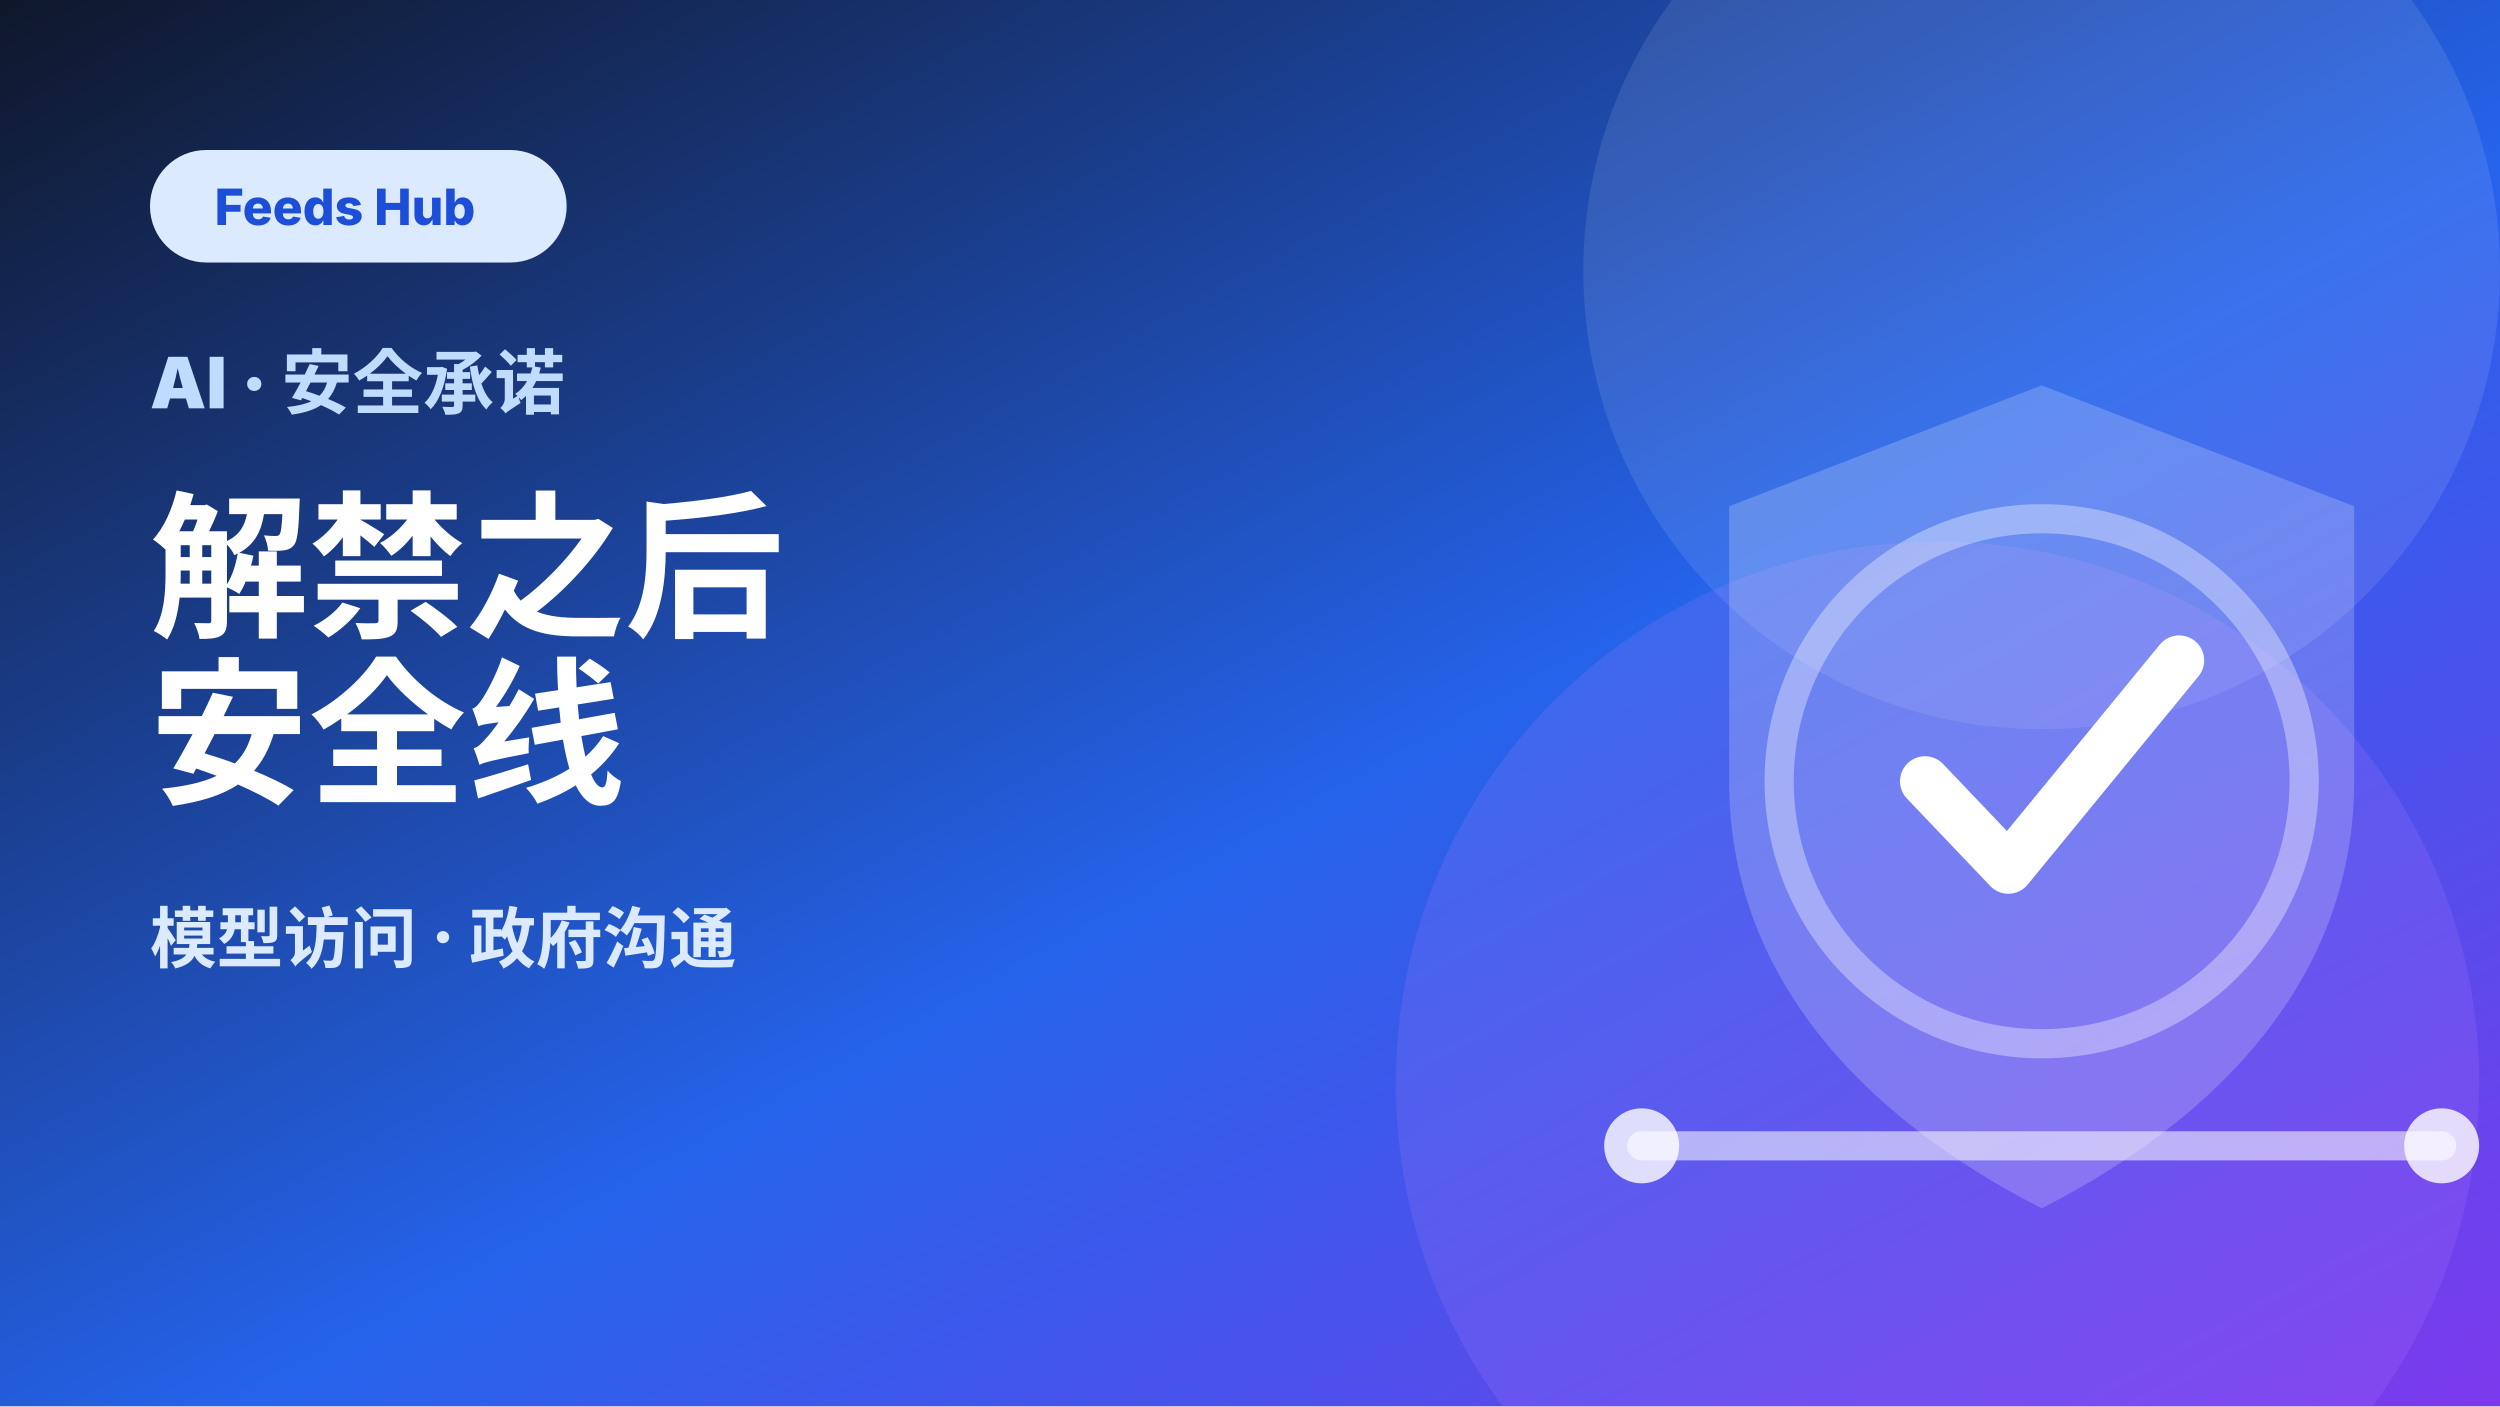
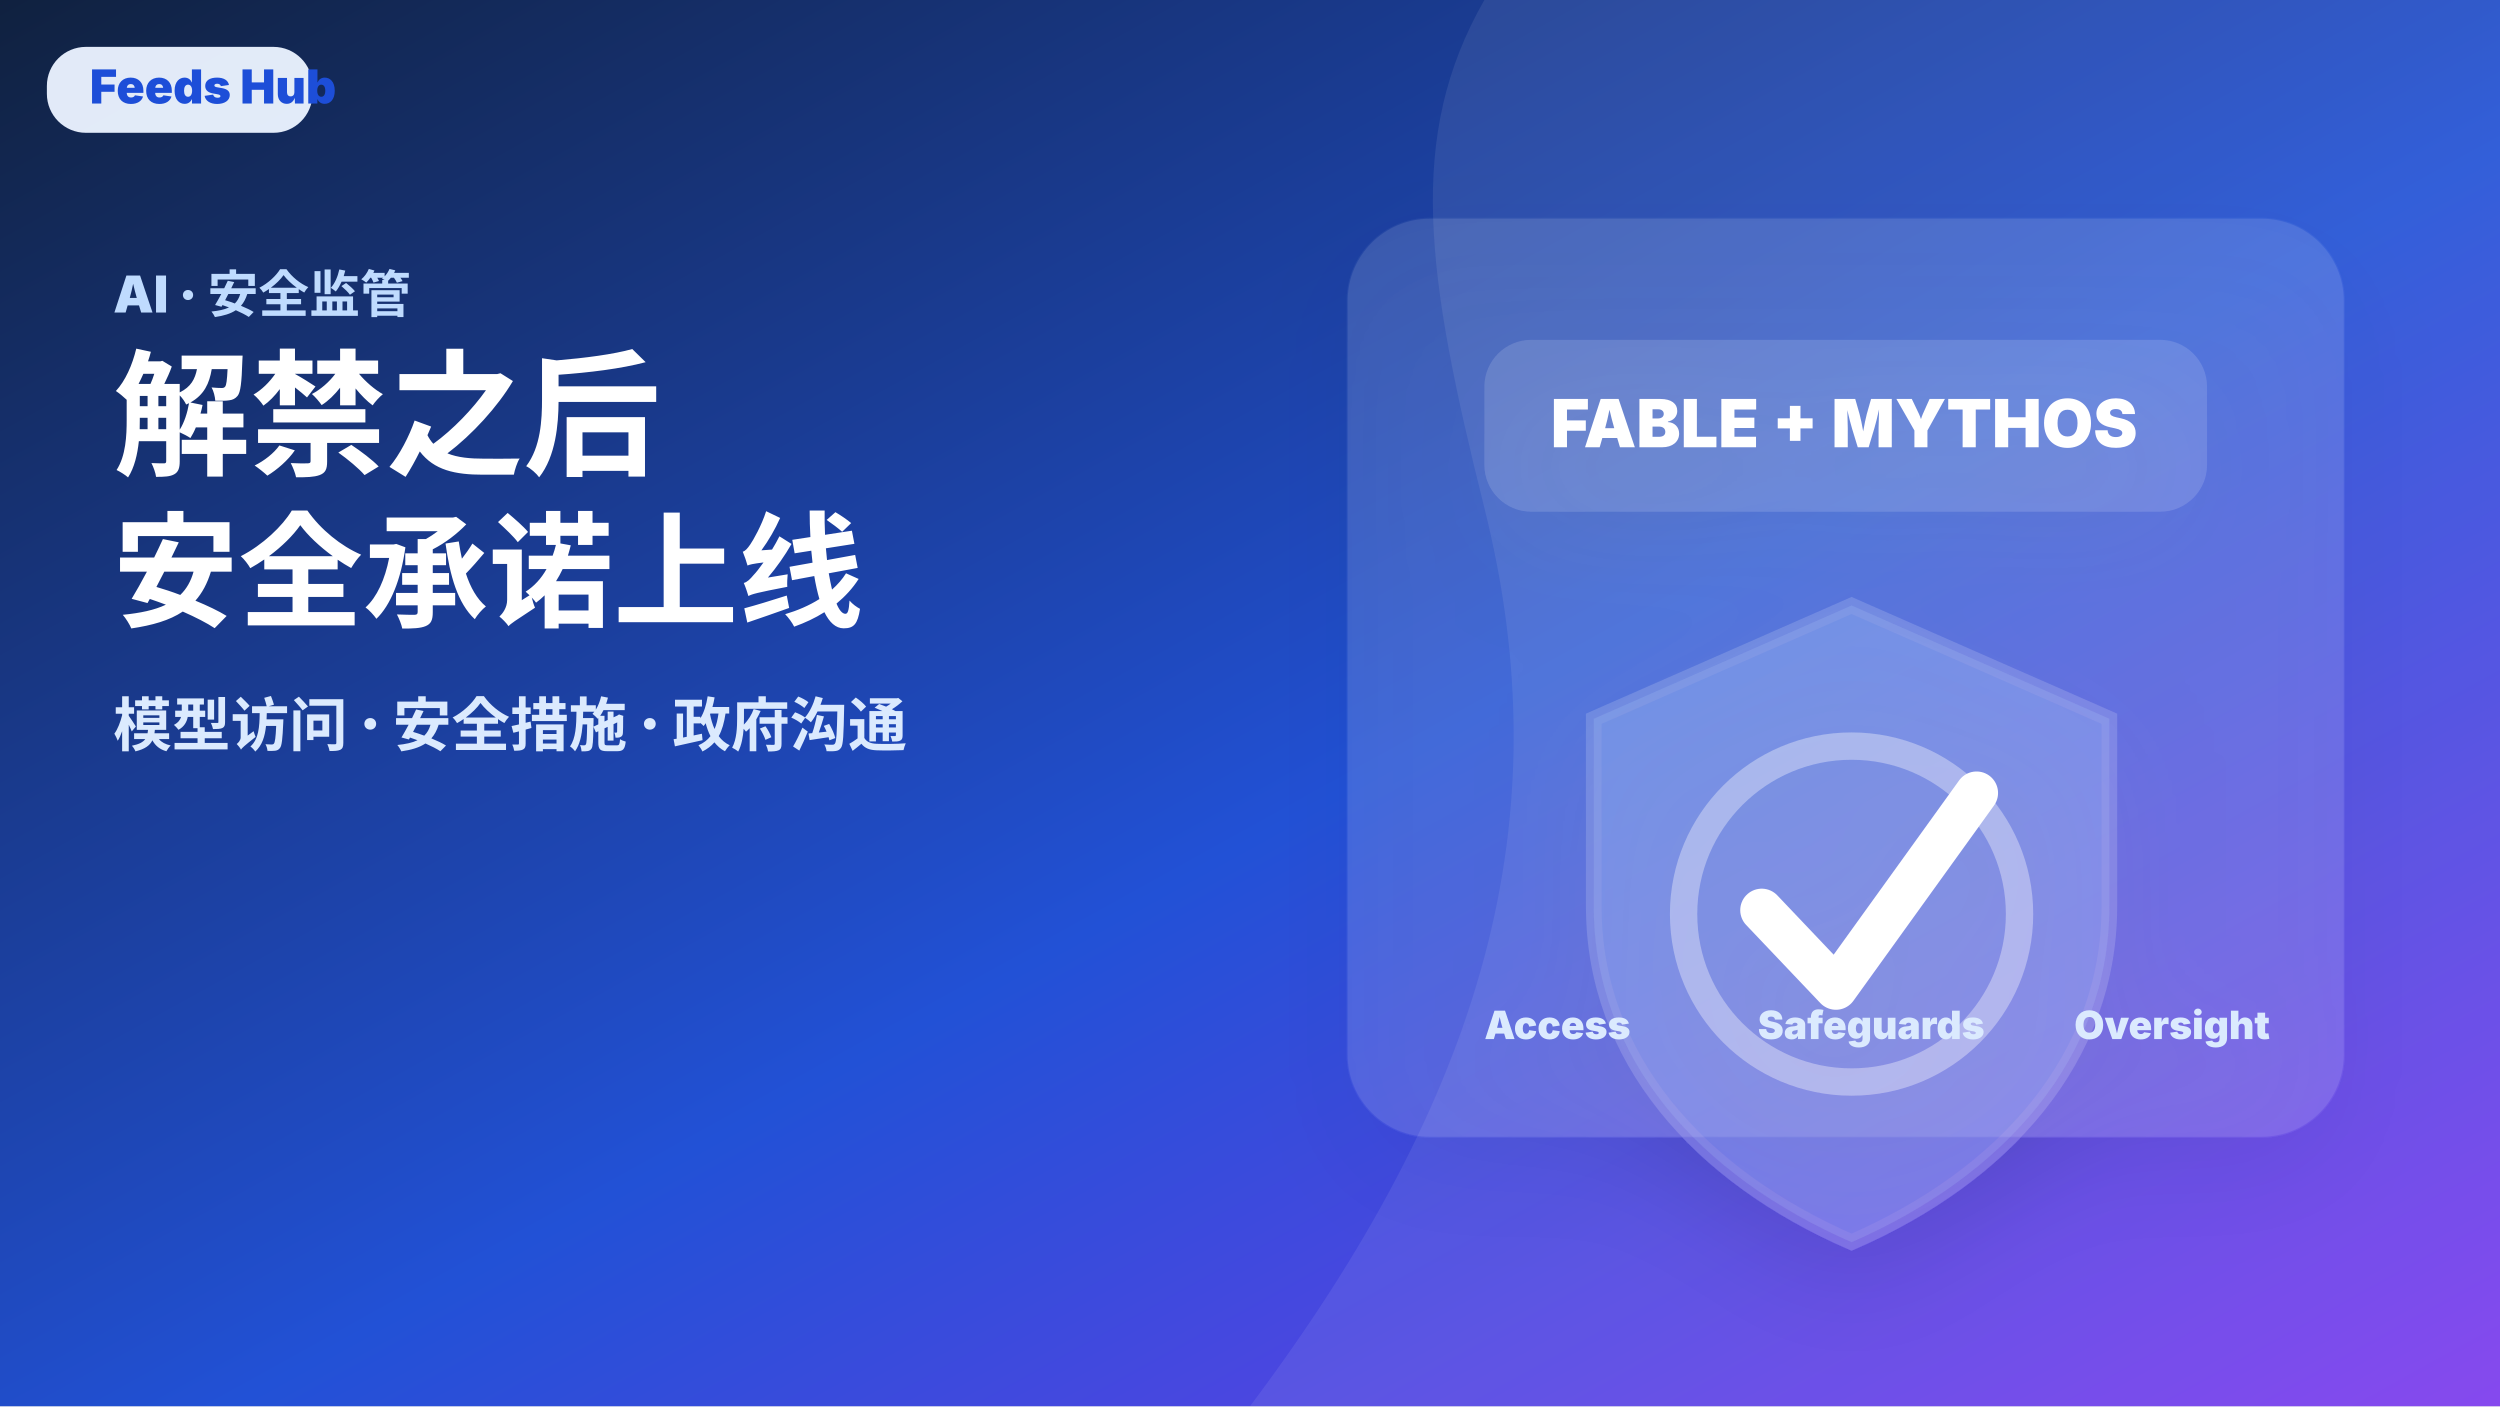
- <svg xmlns="http://www.w3.org/2000/svg" width="1200" height="675" viewBox="0 0 1200 675" role="img" aria-label="Anthropic 安全承诺">
+ <svg xmlns="http://www.w3.org/2000/svg" viewBox="0 0 1280 720" role="img" aria-labelledby="title desc">
  <defs>
    <linearGradient id="bg" x1="0" y1="0" x2="1" y2="1">
-       <stop offset="0%" stop-color="#0f172a" />
-       <stop offset="55%" stop-color="#2563eb" />
-       <stop offset="100%" stop-color="#7c3aed" />
+       <stop offset="0" stop-color="#10213f" />
+       <stop offset="0.55" stop-color="#2251d6" />
+       <stop offset="1" stop-color="#7c3aed" />
    </linearGradient>
-     <style>.k{font:900 34px -apple-system,BlinkMacSystemFont,'Segoe UI','PingFang SC',sans-serif;fill:#bfdbfe}.t{font:950 76px -apple-system,BlinkMacSystemFont,'Segoe UI','PingFang SC',sans-serif;fill:#fff}.s{font:800 32px -apple-system,BlinkMacSystemFont,'Segoe UI','PingFang SC',sans-serif;fill:#dbeafe}.m{font:800 24px -apple-system,BlinkMacSystemFont,'Segoe UI','PingFang SC',sans-serif;fill:#1d4ed8}</style>
+     <filter id="shadow" x="-20%" y="-20%" width="140%" height="140%">
+       <feDropShadow dx="0" dy="22" stdDeviation="28" flood-color="#020617" flood-opacity="0.32" />
+     </filter>
  </defs>
-   <rect width="1200" height="675" fill="url(#bg)" />
-   <circle cx="980" cy="130" r="220" fill="#fff" opacity=".1" />
-   <circle cx="930" cy="520" r="260" fill="#c084fc" opacity=".16" />
-   <rect x="72" y="72" width="200" height="54" rx="27" fill="#dbeafe" />
-   <text x="103" y="108" class="m">Feeds Hub</text>
-   <text x="72" y="196" class="k">AI · 安全承诺</text>
-   <text x="72" y="300" class="t">解禁之后</text>
-   <text x="72" y="380" class="t">安全线</text>
-   <text x="72" y="462" class="s">模型访问 · 政府沟通</text>
-   <g transform="translate(830 185)">
-     <path d="M150 0l150 58v132c0 92-62 160-150 205C62 350 0 282 0 190V58Z" fill="#fff" opacity=".2" />
-     <path d="M94 190l40 42 82-100" fill="none" stroke="#fff" stroke-width="24" stroke-linecap="round" stroke-linejoin="round" />
-     <circle cx="150" cy="190" r="126" fill="none" stroke="#fff" stroke-width="14" opacity=".35" />
-     <path d="M-42 365h384" stroke="#fff" stroke-width="14" stroke-linecap="round" opacity=".55" />
-     <circle cx="-42" cy="365" r="18" fill="#fff" opacity=".8" />
-     <circle cx="342" cy="365" r="18" fill="#fff" opacity=".8" />
+   <rect width="1280" height="720" fill="url(#bg)" />
+   <path d="M760 0H1280V720H640C760 560 800 420 760 260C730 140 720 70 760 0Z" fill="#ffffff" opacity="0.08" />
+   <rect x="24" y="24" rx="20" width="136" height="44" fill="#eaf2ff" opacity="0.96" />
+   <text x="46" y="53" font-family="Inter, PingFang SC, Microsoft YaHei, sans-serif" font-size="24" font-weight="900" fill="#1d4ed8">Feeds Hub</text>
+   <g transform="translate(58 122)">
+     <text x="0" y="38" font-family="Inter, PingFang SC, Microsoft YaHei, sans-serif" font-size="26" font-weight="900" fill="#bfdbfe">AI · 安全监管</text>
+     <text x="0" y="116" font-family="Inter, PingFang SC, Microsoft YaHei, sans-serif" font-size="70" font-weight="950" fill="#ffffff">解禁之后</text>
+     <text x="0" y="194" font-family="Inter, PingFang SC, Microsoft YaHei, sans-serif" font-size="64" font-weight="950" fill="#ffffff">安全承诺上线</text>
+     <text x="0" y="260" font-family="Inter, PingFang SC, Microsoft YaHei, sans-serif" font-size="30" font-weight="850" fill="#dbeafe">模型访问 · 安全措施 · 政府沟通</text>
+   </g>
+   <g transform="translate(690 112)" filter="url(#shadow)">
+     <rect x="0" y="0" width="510" height="470" rx="42" fill="#ffffff" opacity="0.13" stroke="#ffffff" stroke-opacity="0.30" />
+     <g transform="translate(70 62)">
+       <rect x="0" y="0" width="370" height="88" rx="24" fill="#ffffff" opacity="0.14" />
+       <text x="34" y="55" font-family="Inter, PingFang SC, Microsoft YaHei, sans-serif" font-size="34" font-weight="950" fill="#ffffff">FABLE + MYTHOS</text>
+       <g transform="translate(56 136)">
+         <path d="M132 0L264 58V154C264 232 210 292 132 326C54 292 0 232 0 154V58Z" fill="#bfdbfe" opacity="0.28" stroke="#ffffff" stroke-opacity="0.56" stroke-width="8" />
+         <path d="M86 156l38 40 72-100" fill="none" stroke="#ffffff" stroke-width="22" stroke-linecap="round" stroke-linejoin="round" />
+         <circle cx="132" cy="158" r="86" fill="none" stroke="#ffffff" stroke-opacity="0.35" stroke-width="14" />
+       </g>
+     </g>
+     <g font-family="Inter, PingFang SC, Microsoft YaHei, sans-serif" font-size="20" font-weight="850" fill="#dbeafe">
+       <text x="70" y="420">Access</text>
+       <text x="210" y="420">Safeguards</text>
+       <text x="372" y="420">Oversight</text>
+     </g>
  </g>
</svg>
